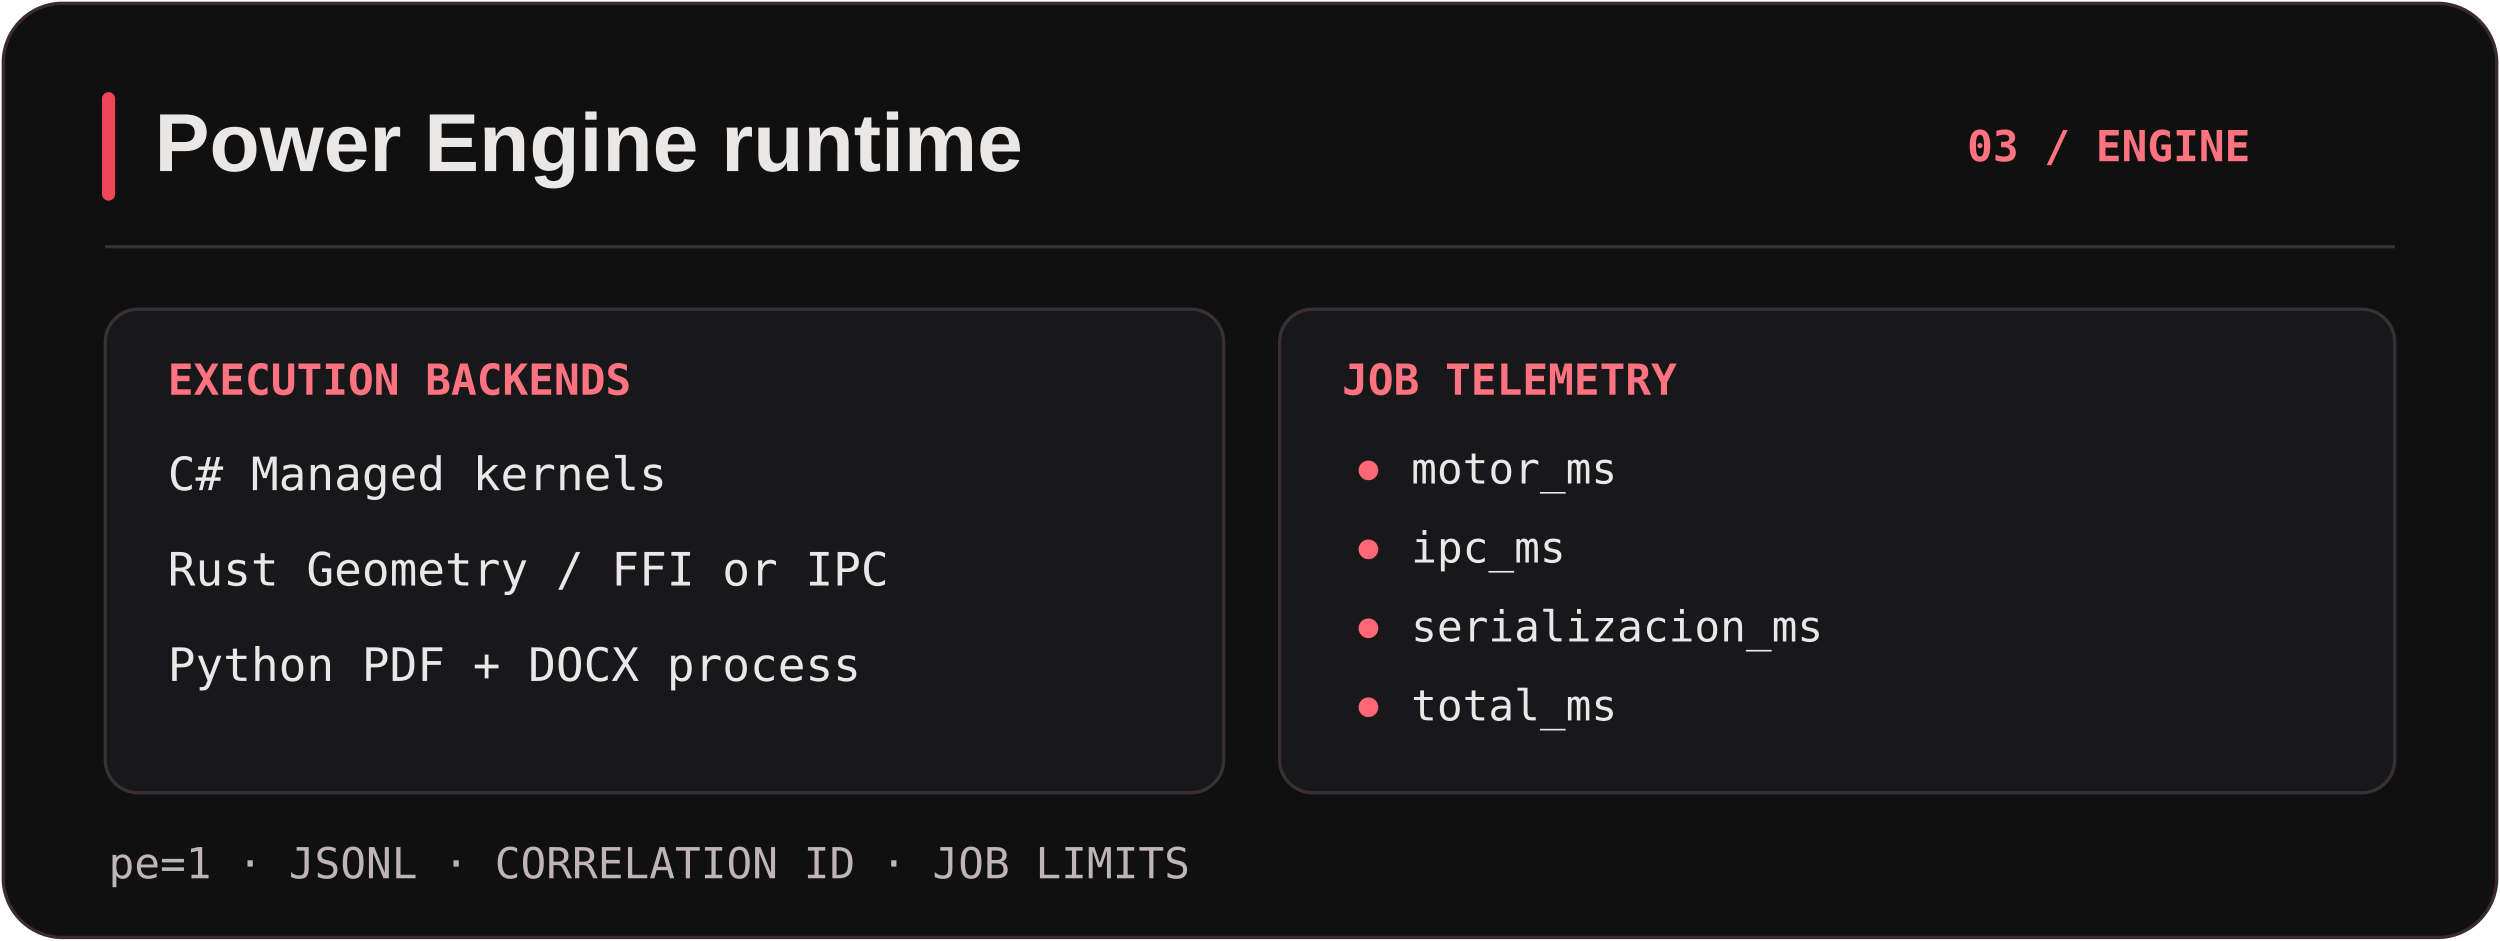
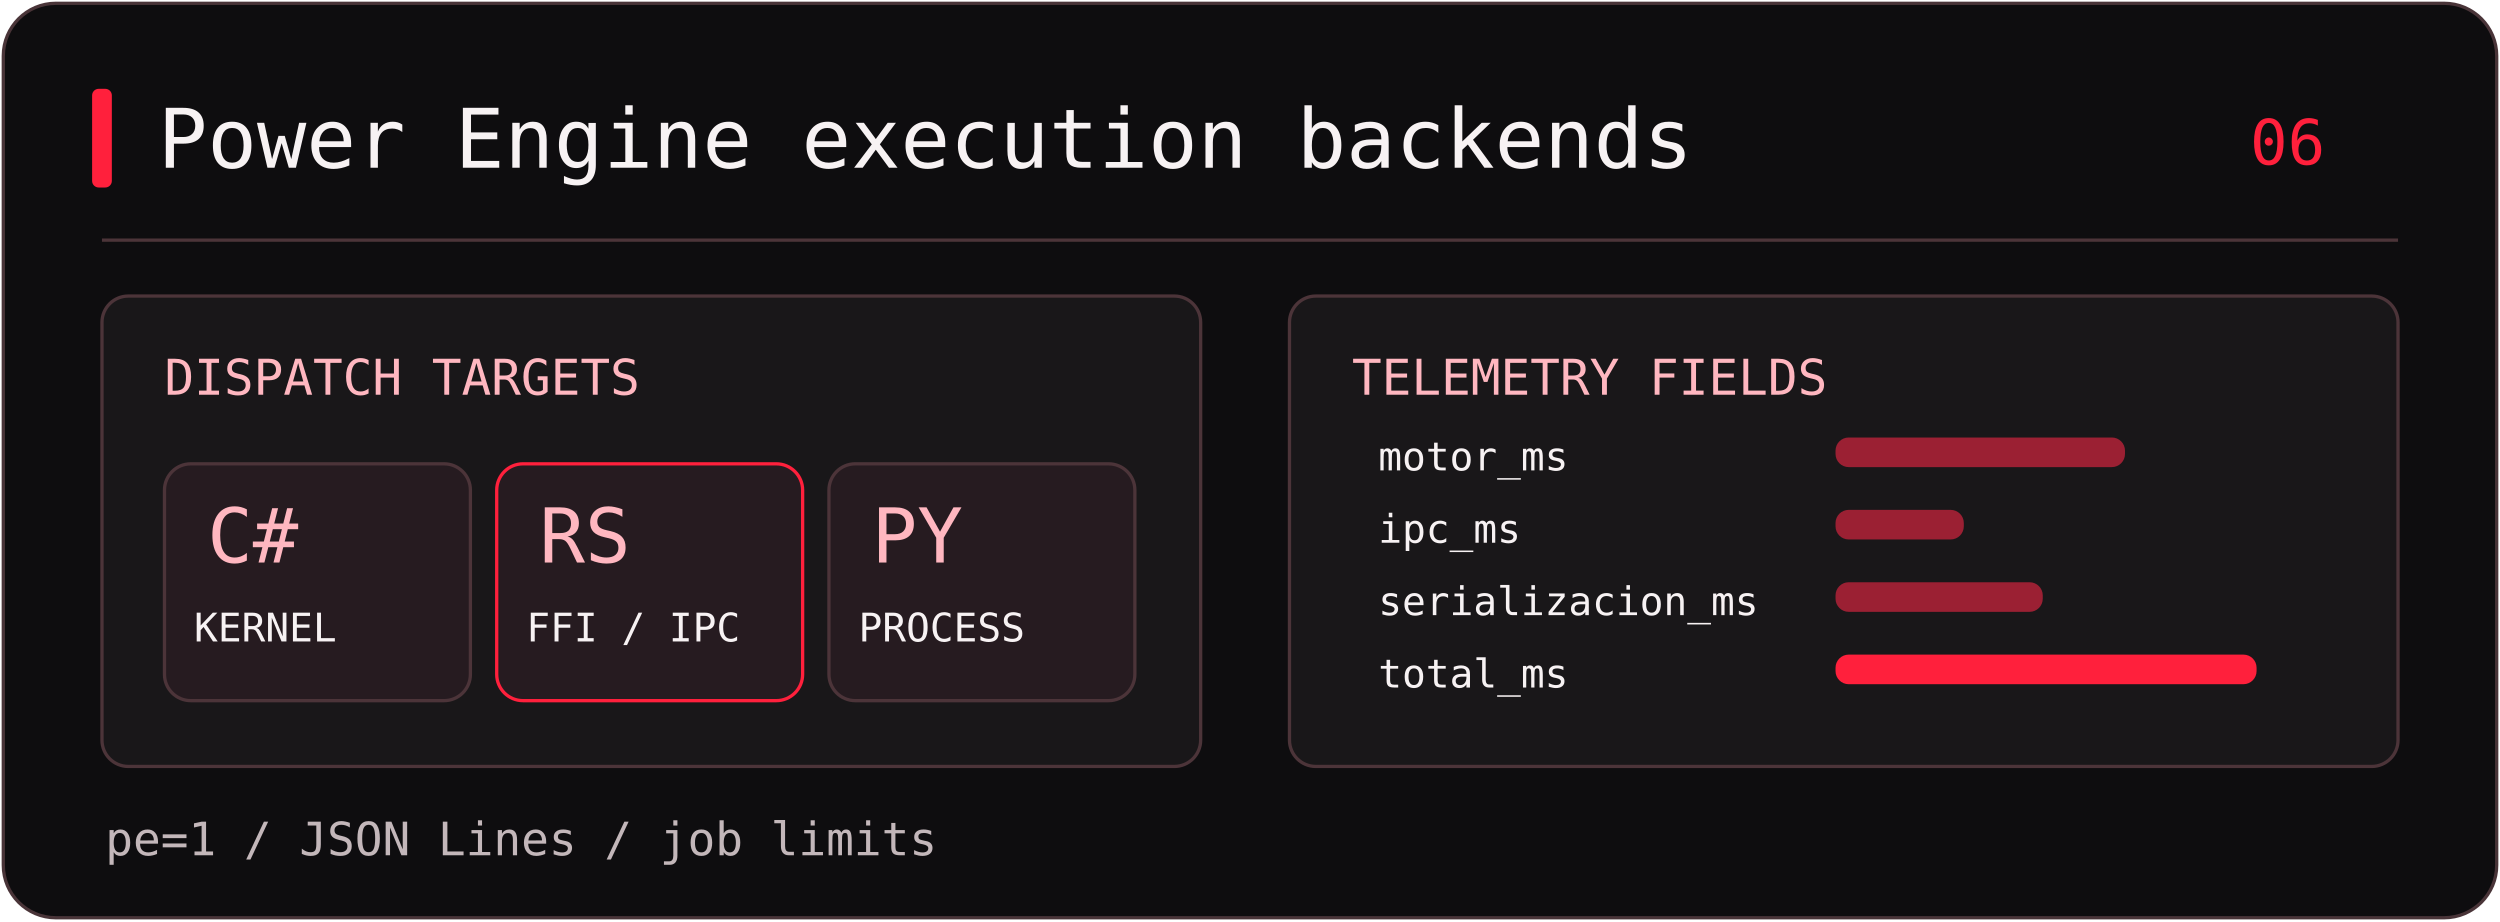
- <svg xmlns="http://www.w3.org/2000/svg" width="760" height="286" viewBox="0 0 760 286" role="img">
-   <defs>
-     <pattern id="grid" width="20" height="20" patternUnits="userSpaceOnUse">
-       <path d="M20 0H0V20" stroke="#312025" fill="none" />
-     </pattern>
-   </defs>
-   <rect x="1" y="1" width="758" height="284" rx="18" fill="#101011" stroke="#3b2b2f" />
-   <rect x="31" y="28" width="4" height="33" rx="2" fill="#ef4559" />
-   <text x="47" y="52" fill="#eae7e7" font-size="25" font-weight="700" font-family="Segoe UI, Arial, sans-serif">Power Engine runtime</text>
-   <text x="598" y="49" fill="#ff7380" font-size="13" font-weight="700" font-family="Consolas, monospace">03 / ENGINE</text>
-   <path d="M32 75H728" fill="none" stroke="#3b3034" />
-   <rect x="32" y="94" width="340" height="147" rx="10" fill="#181719" stroke="#3a3033" />
-   <rect x="389" y="94" width="339" height="147" rx="10" fill="#181719" stroke="#3a3033" />
-   <text x="51" y="120" fill="#ff7380" font-size="13" font-weight="700" font-family="Consolas, monospace">EXECUTION BACKENDS</text>
-   <text x="408" y="120" fill="#ff7380" font-size="13" font-weight="700" font-family="Consolas, monospace">JOB TELEMETRY</text>
-   <text x="51" y="149" fill="#eae7e7" font-size="14" font-weight="400" font-family="Consolas, monospace">C#      Managed kernels</text>
-   <text x="51" y="178" fill="#eae7e7" font-size="14" font-weight="400" font-family="Consolas, monospace">Rust    Geometry / FFI or IPC</text>
-   <text x="51" y="207" fill="#eae7e7" font-size="14" font-weight="400" font-family="Consolas, monospace">Python  PDF + DOCX process</text>
-   <circle cx="416" cy="143" r="3" fill="#ff6676" />
-   <text x="429" y="147" fill="#eae7e7" font-size="13" font-weight="400" font-family="Consolas, monospace">motor_ms</text>
-   <circle cx="416" cy="167" r="3" fill="#ff6676" />
-   <text x="429" y="171" fill="#eae7e7" font-size="13" font-weight="400" font-family="Consolas, monospace">ipc_ms</text>
-   <circle cx="416" cy="191" r="3" fill="#ff6676" />
-   <text x="429" y="195" fill="#eae7e7" font-size="13" font-weight="400" font-family="Consolas, monospace">serializacion_ms</text>
-   <circle cx="416" cy="215" r="3" fill="#ff6676" />
-   <text x="429" y="219" fill="#eae7e7" font-size="13" font-weight="400" font-family="Consolas, monospace">total_ms</text>
-   <text x="33" y="267" fill="#bfb4b8" font-size="13" font-weight="400" font-family="Consolas, monospace">pe=1 · JSONL · CORRELATION ID · JOB LIMITS</text>
+ <svg xmlns="http://www.w3.org/2000/svg" width="760" height="280" viewBox="0 0 760 280" role="img">
+   <rect x="1" y="1" width="758" height="278" rx="16" fill="#0e0d0f" stroke="#493438" />
+   <rect x="28" y="27" width="6" height="30" rx="2" fill="#ff203c" />
+   <text x="48" y="51" fill="#f7f2f3" font-size="25" font-family="Consolas, monospace">Power Engine execution backends</text>
+   <text x="684" y="50" fill="#ff203c" font-size="19" font-family="Consolas, monospace">06</text>
+   <path d="M31 73h698" stroke="#4c3439" stroke-width="1" fill="none" />
+   <rect x="31" y="90" width="334" height="143" rx="8" fill="#191719" stroke="#4c3439" />
+   <rect x="392" y="90" width="337" height="143" rx="8" fill="#191719" stroke="#4c3439" />
+   <text x="50" y="120" fill="#ffb7c0" font-size="15" font-family="Consolas, monospace">DISPATCH TARGETS</text>
+   <text x="411" y="120" fill="#ffb7c0" font-size="15" font-family="Consolas, monospace">TELEMETRY FIELDS</text>
+   <rect x="50" y="141" width="93" height="72" rx="8" fill="#261b20" stroke="#4c3439" />
+   <text x="63" y="171" fill="#ffb7c0" font-size="23" font-family="Consolas, monospace">C#</text>
+   <text x="59" y="195" fill="#f7f2f3" font-size="12" font-family="Consolas, monospace">KERNEL</text>
+   <rect x="151" y="141" width="93" height="72" rx="8" fill="#261b20" stroke="#ff203c" />
+   <text x="164" y="171" fill="#ffb7c0" font-size="23" font-family="Consolas, monospace">RS</text>
+   <text x="160" y="195" fill="#f7f2f3" font-size="12" font-family="Consolas, monospace">FFI / IPC</text>
+   <rect x="252" y="141" width="93" height="72" rx="8" fill="#261b20" stroke="#4c3439" />
+   <text x="265" y="171" fill="#ffb7c0" font-size="23" font-family="Consolas, monospace">PY</text>
+   <text x="261" y="195" fill="#f7f2f3" font-size="12" font-family="Consolas, monospace">PROCESS</text>
+   <text x="419" y="143" fill="#f7f2f3" font-size="12" font-family="Consolas, monospace">motor_ms</text>
+   <rect x="558" y="133" width="88" height="9" rx="4" fill="#9b2033" stroke="none" />
+   <text x="419" y="165" fill="#f7f2f3" font-size="12" font-family="Consolas, monospace">ipc_ms</text>
+   <rect x="558" y="155" width="39" height="9" rx="4" fill="#9b2033" stroke="none" />
+   <text x="419" y="187" fill="#f7f2f3" font-size="12" font-family="Consolas, monospace">serializacion_ms</text>
+   <rect x="558" y="177" width="63" height="9" rx="4" fill="#9b2033" stroke="none" />
+   <text x="419" y="209" fill="#f7f2f3" font-size="12" font-family="Consolas, monospace">total_ms</text>
+   <rect x="558" y="199" width="128" height="9" rx="4" fill="#ff203c" stroke="none" />
+   <text x="32" y="260" fill="#c3b7ba" font-size="14" font-family="Consolas, monospace">pe=1 / JSON Lines / job limits</text>
</svg>
